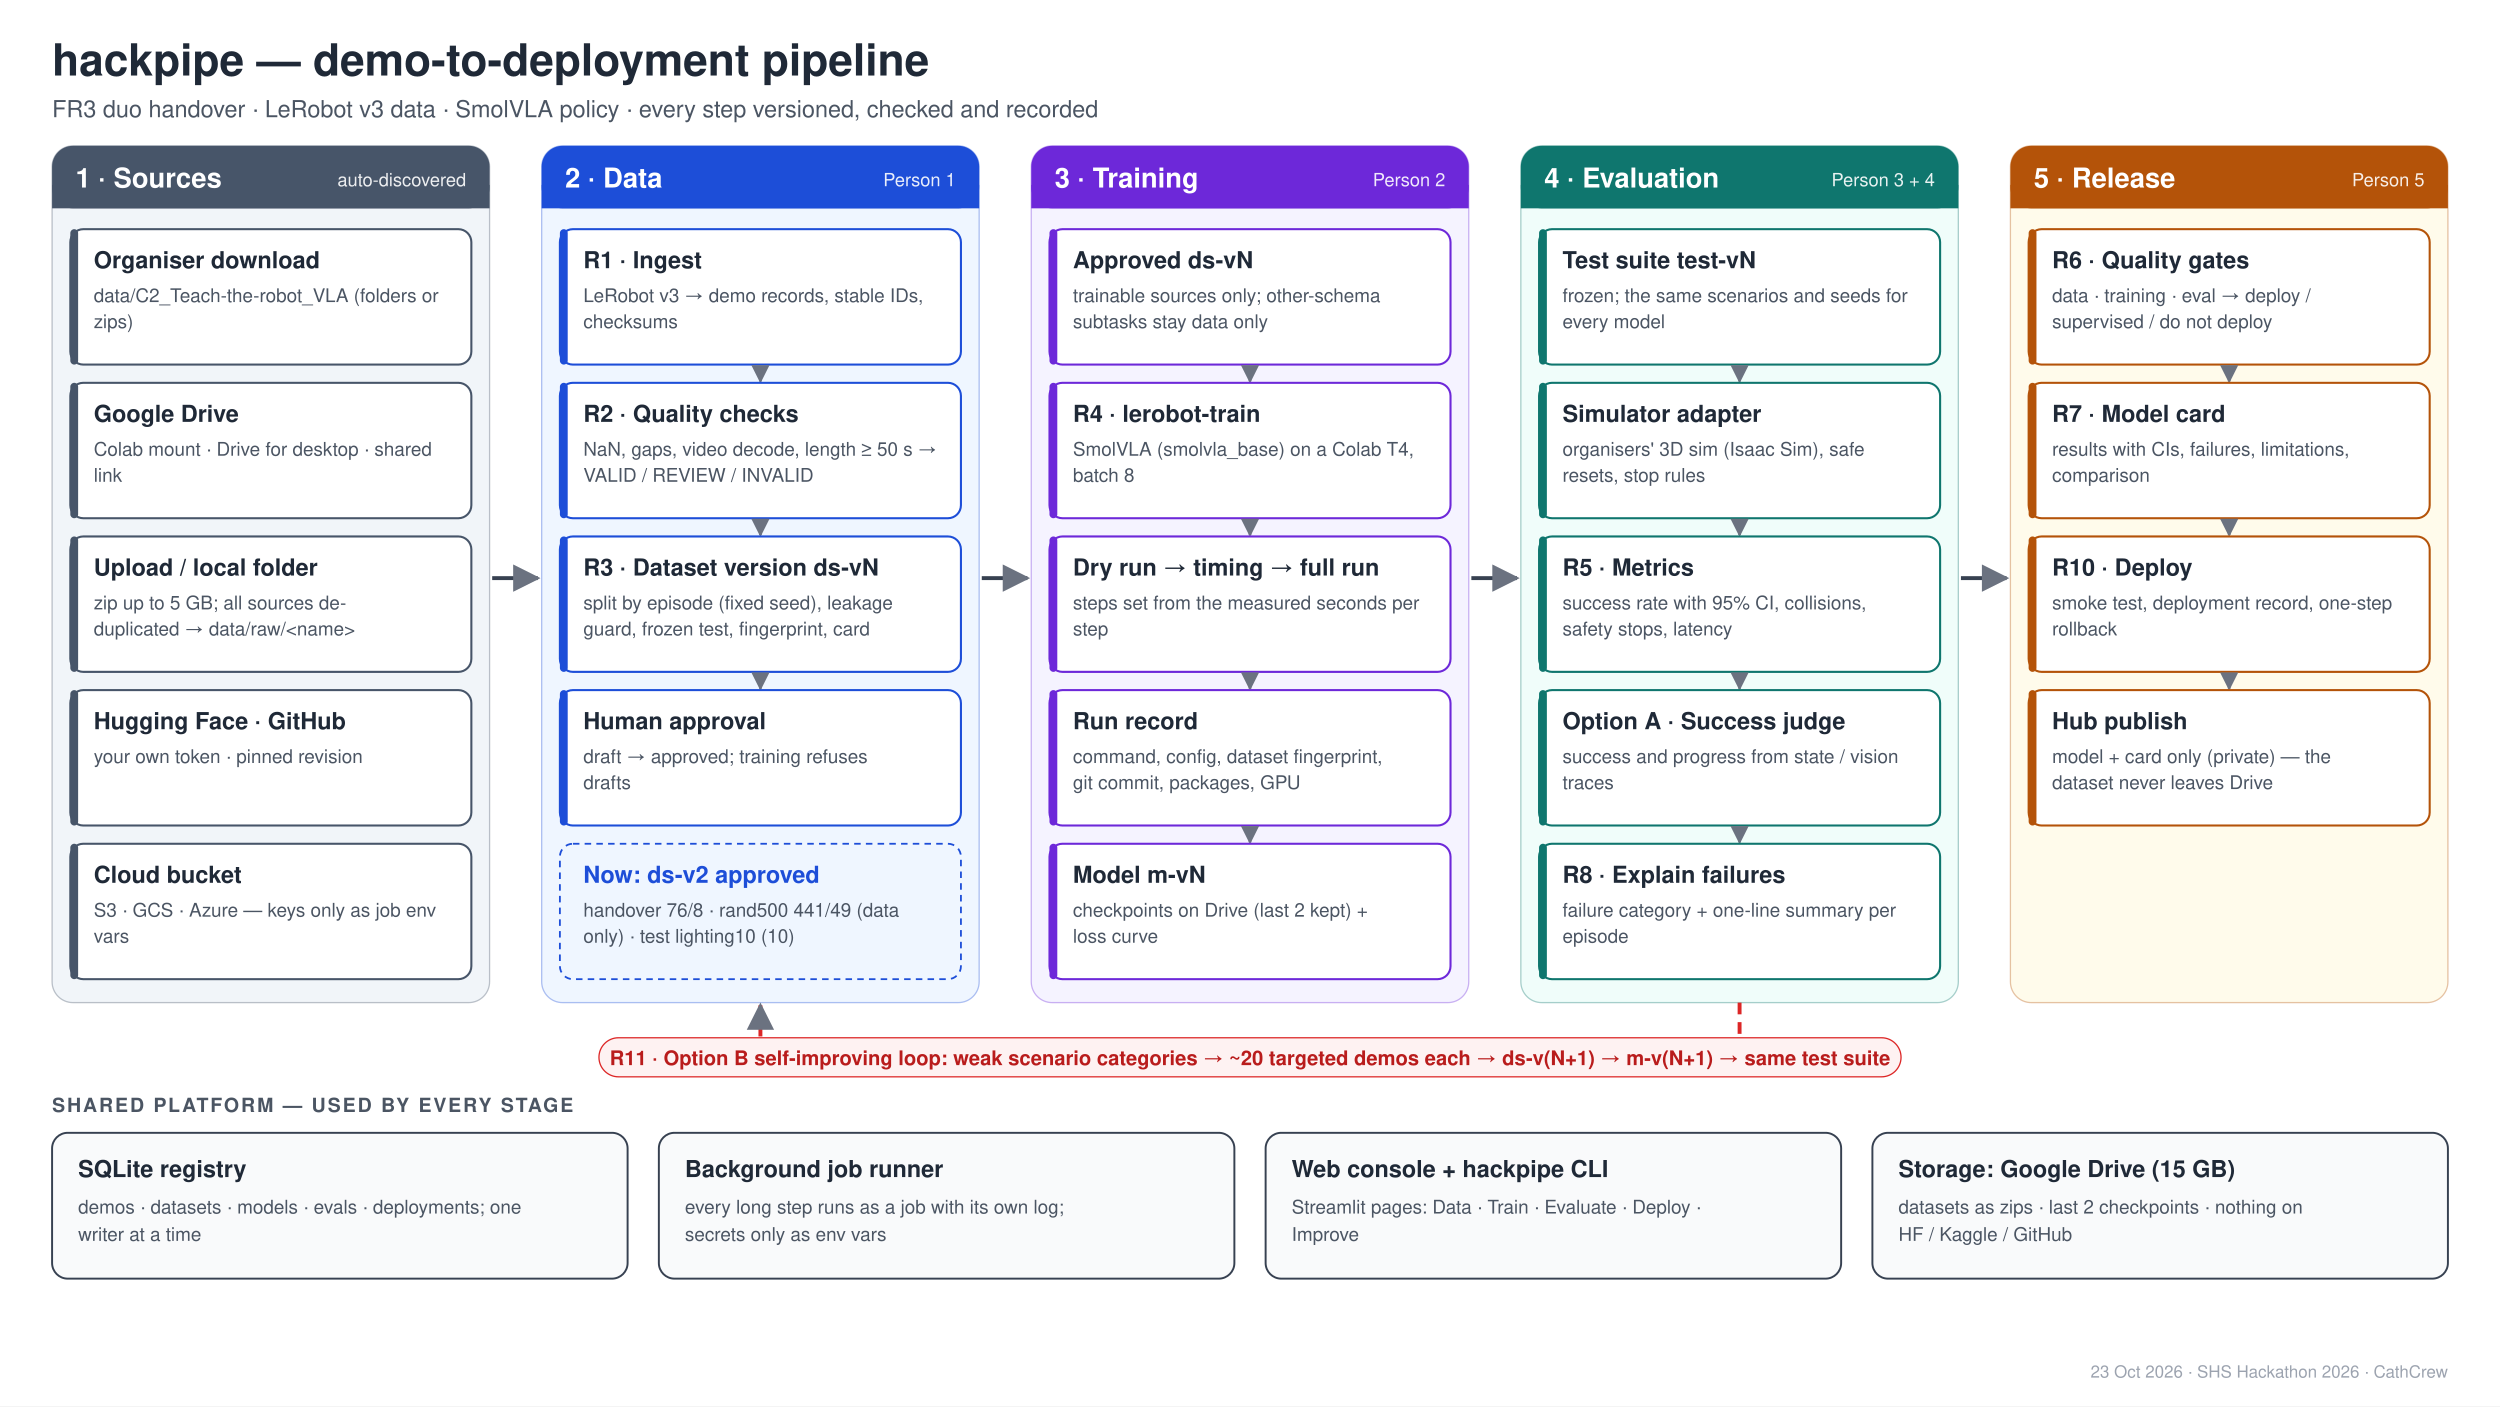
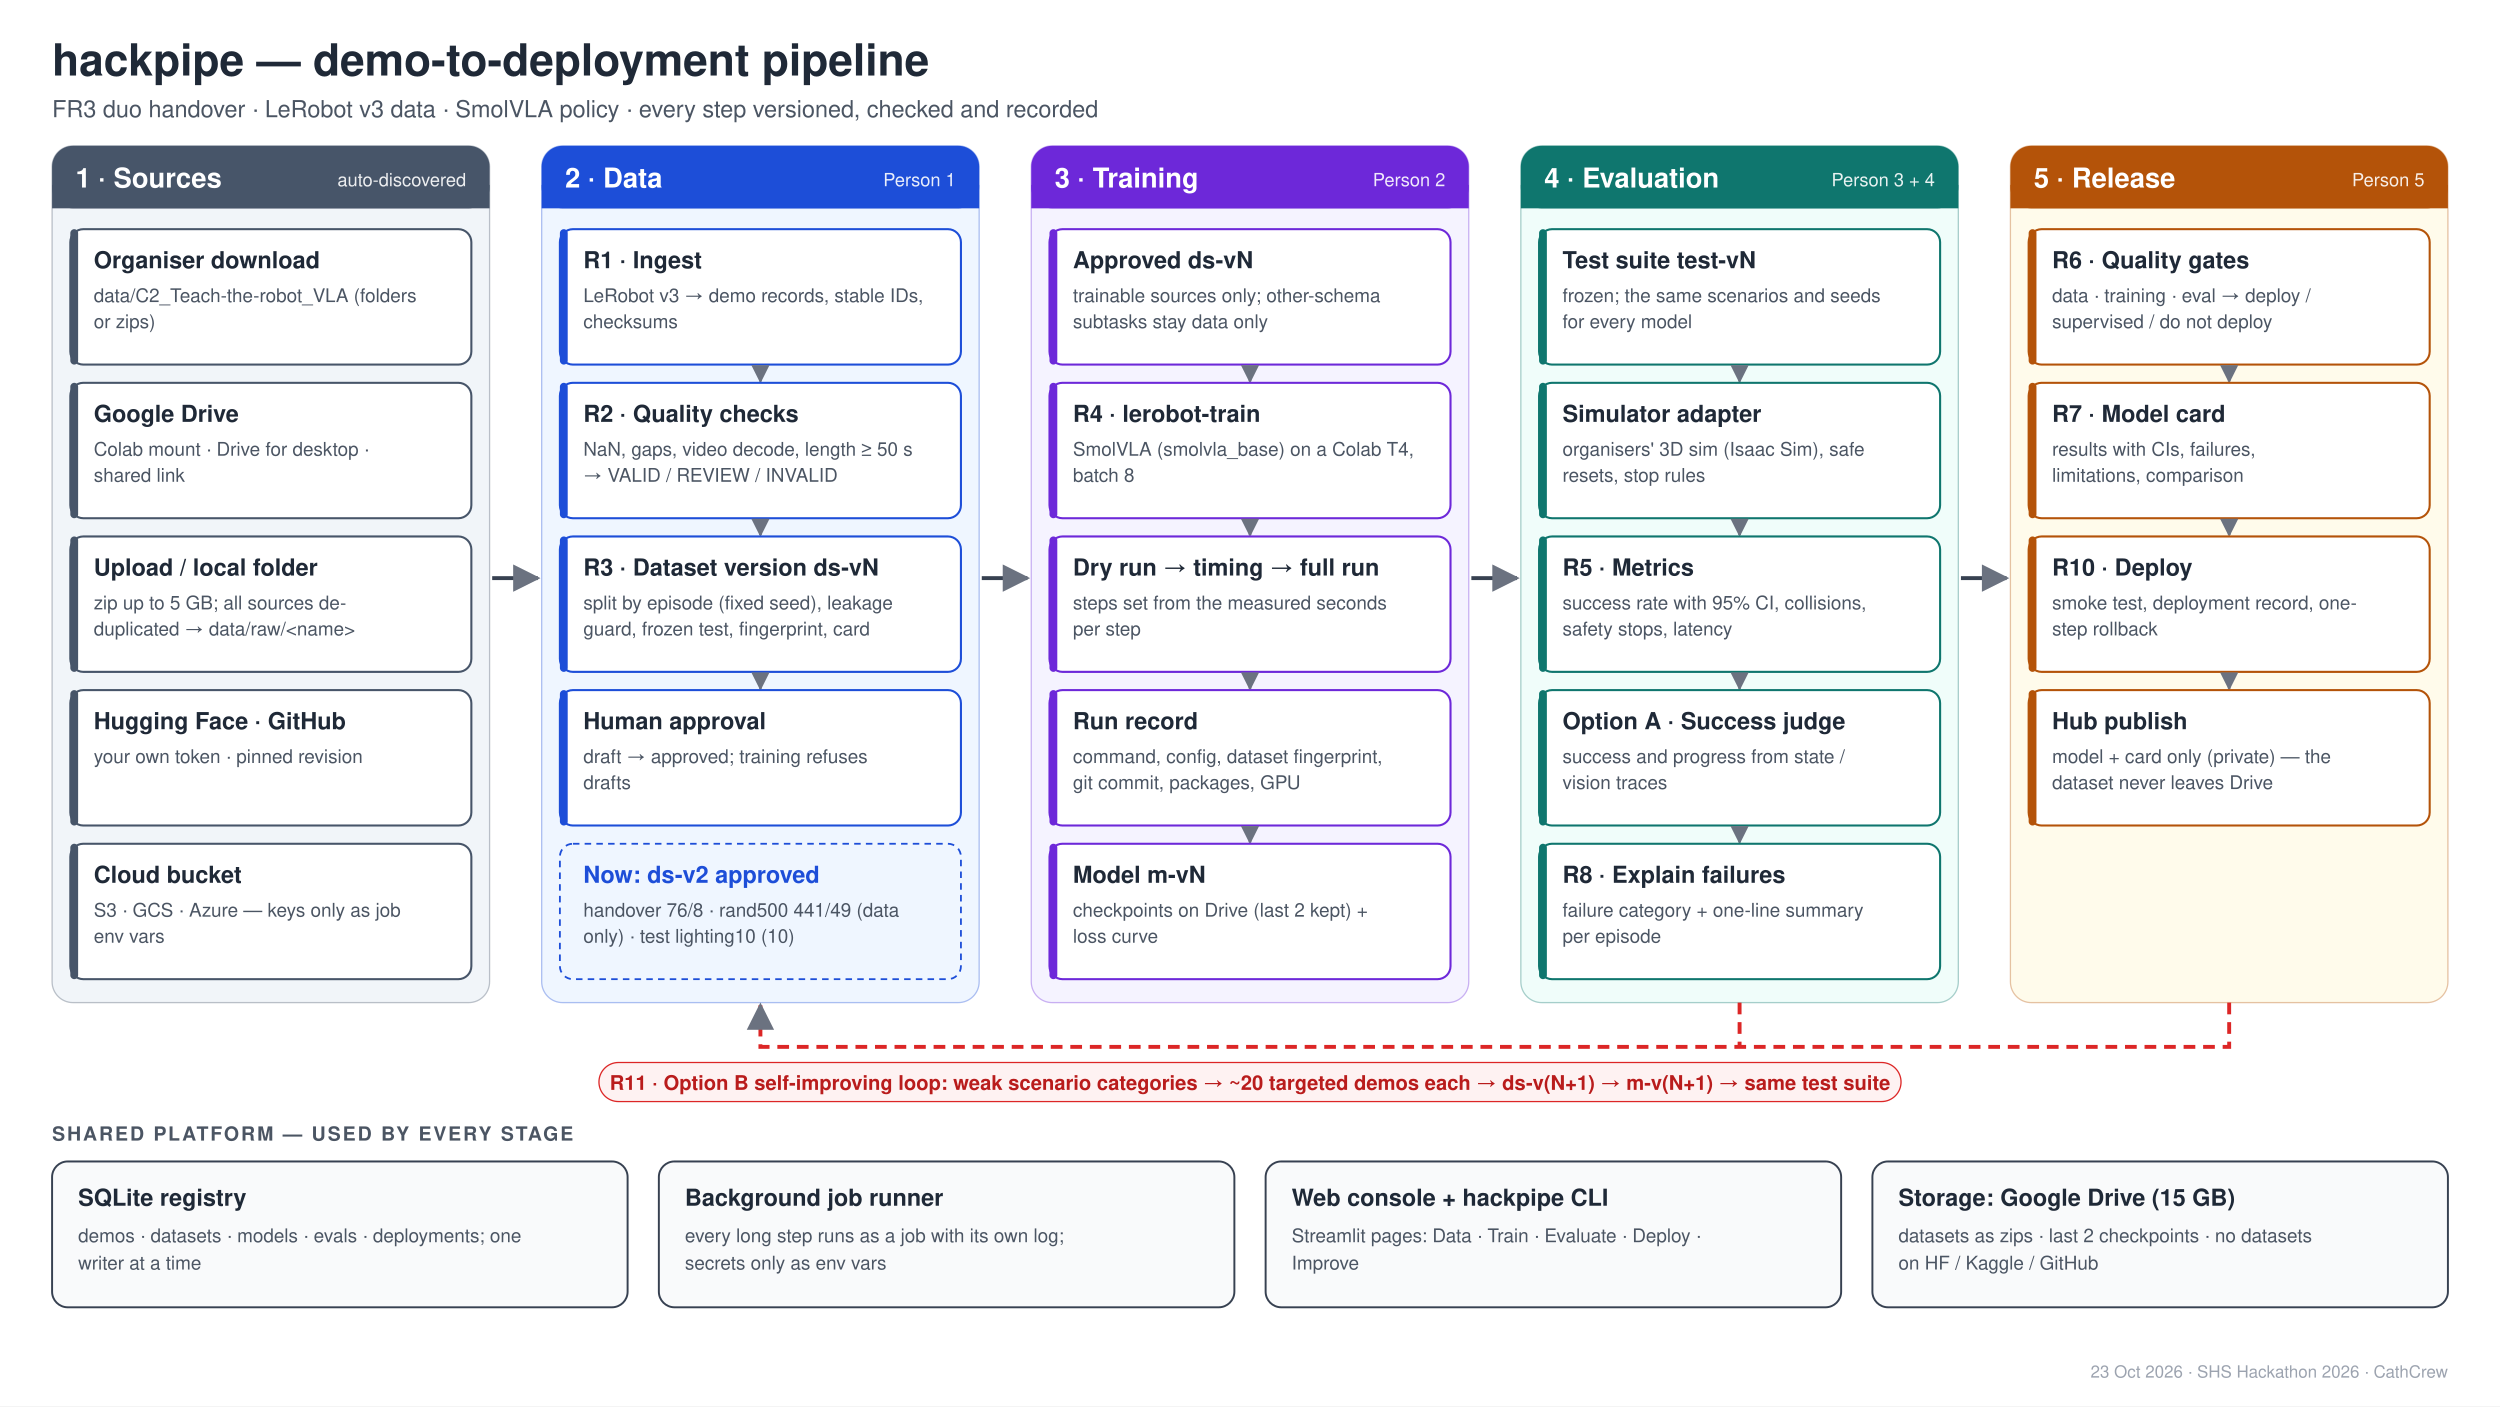
<svg xmlns="http://www.w3.org/2000/svg" width="1920" height="1080" viewBox="0 0 1920 1080" font-family="'Helvetica Neue', Helvetica, Arial, sans-serif">
  <defs>
    <marker id="a" viewBox="0 0 10 10" refX="9" refY="5" markerWidth="7" markerHeight="7" orient="auto-start-reverse">
      <path d="M0 0L10 5L0 10z" fill="#6b7280" />
    </marker>
  </defs>
  <rect width="1920" height="1080" fill="#ffffff" />
  <text x="40" y="58" font-size="34" font-weight="700" fill="#1f2937">hackpipe — demo-to-deployment pipeline</text>
  <text x="40" y="90" font-size="18" fill="#4b5563">FR3 duo handover · LeRobot v3 data · SmolVLA policy · every step versioned, checked and recorded</text>
  <rect x="40" y="112" width="336" height="658" rx="16" fill="#f1f5f9" stroke="#475569" stroke-opacity=".35" />
  <rect x="40" y="112" width="336" height="48" rx="16" fill="#475569" />
  <rect x="40" y="142" width="336" height="18" fill="#475569" />
  <text x="58" y="144" font-size="21" font-weight="700" fill="#fff">1 · Sources</text>
  <text x="358" y="143" font-size="14" fill="#fff" fill-opacity=".9" text-anchor="end">auto-discovered</text>
  <rect x="54" y="176" width="308" height="104" rx="10" fill="#fff" stroke="#475569" stroke-width="1.6" />
  <rect x="54" y="176" width="6" height="104" rx="3" fill="#475569" />
  <text x="72" y="206" font-size="18" font-weight="700" fill="#1f2937">Organiser download</text>
-   <text x="72" y="232" font-size="14.5" fill="#4b5563">data/C2_Teach-the-robot_VLA (folders or</text>
-   <text x="72" y="252" font-size="14.5" fill="#4b5563">zips)</text>
+   <text x="72" y="232" font-size="14.5" fill="#4b5563">data/C2_Teach-the-robot_VLA (folders</text>
+   <text x="72" y="252" font-size="14.5" fill="#4b5563">or zips)</text>
  <rect x="54" y="294" width="308" height="104" rx="10" fill="#fff" stroke="#475569" stroke-width="1.6" />
  <rect x="54" y="294" width="6" height="104" rx="3" fill="#475569" />
  <text x="72" y="324" font-size="18" font-weight="700" fill="#1f2937">Google Drive</text>
-   <text x="72" y="350" font-size="14.5" fill="#4b5563">Colab mount · Drive for desktop · shared</text>
-   <text x="72" y="370" font-size="14.5" fill="#4b5563">link</text>
+   <text x="72" y="350" font-size="14.5" fill="#4b5563">Colab mount · Drive for desktop ·</text>
+   <text x="72" y="370" font-size="14.5" fill="#4b5563">shared link</text>
  <rect x="54" y="412" width="308" height="104" rx="10" fill="#fff" stroke="#475569" stroke-width="1.6" />
  <rect x="54" y="412" width="6" height="104" rx="3" fill="#475569" />
  <text x="72" y="442" font-size="18" font-weight="700" fill="#1f2937">Upload / local folder</text>
  <text x="72" y="468" font-size="14.5" fill="#4b5563">zip up to 5 GB; all sources de-</text>
  <text x="72" y="488" font-size="14.5" fill="#4b5563">duplicated → data/raw/&lt;name&gt;</text>
  <rect x="54" y="530" width="308" height="104" rx="10" fill="#fff" stroke="#475569" stroke-width="1.6" />
  <rect x="54" y="530" width="6" height="104" rx="3" fill="#475569" />
  <text x="72" y="560" font-size="18" font-weight="700" fill="#1f2937">Hugging Face · GitHub</text>
  <text x="72" y="586" font-size="14.5" fill="#4b5563">your own token · pinned revision</text>
  <rect x="54" y="648" width="308" height="104" rx="10" fill="#fff" stroke="#475569" stroke-width="1.6" />
  <rect x="54" y="648" width="6" height="104" rx="3" fill="#475569" />
  <text x="72" y="678" font-size="18" font-weight="700" fill="#1f2937">Cloud bucket</text>
-   <text x="72" y="704" font-size="14.5" fill="#4b5563">S3 · GCS · Azure — keys only as job env</text>
-   <text x="72" y="724" font-size="14.5" fill="#4b5563">vars</text>
+   <text x="72" y="704" font-size="14.5" fill="#4b5563">S3 · GCS · Azure — keys only as job</text>
+   <text x="72" y="724" font-size="14.5" fill="#4b5563">env vars</text>
  <line x1="378" y1="444" x2="413" y2="444" stroke="#374151" stroke-width="3" marker-end="url(#a)" />
  <rect x="416" y="112" width="336" height="658" rx="16" fill="#eff6ff" stroke="#1d4ed8" stroke-opacity=".35" />
  <rect x="416" y="112" width="336" height="48" rx="16" fill="#1d4ed8" />
  <rect x="416" y="142" width="336" height="18" fill="#1d4ed8" />
  <text x="434" y="144" font-size="21" font-weight="700" fill="#fff">2 · Data</text>
  <text x="734" y="143" font-size="14" fill="#fff" fill-opacity=".9" text-anchor="end">Person 1</text>
  <rect x="430" y="176" width="308" height="104" rx="10" fill="#fff" stroke="#1d4ed8" stroke-width="1.6" />
  <rect x="430" y="176" width="6" height="104" rx="3" fill="#1d4ed8" />
  <text x="448" y="206" font-size="18" font-weight="700" fill="#1f2937">R1 · Ingest</text>
  <text x="448" y="232" font-size="14.5" fill="#4b5563">LeRobot v3 → demo records, stable IDs,</text>
  <text x="448" y="252" font-size="14.5" fill="#4b5563">checksums</text>
  <line x1="584.0" y1="281" x2="584.0" y2="293" stroke="#6b7280" stroke-width="2" marker-end="url(#a)" />
  <rect x="430" y="294" width="308" height="104" rx="10" fill="#fff" stroke="#1d4ed8" stroke-width="1.6" />
  <rect x="430" y="294" width="6" height="104" rx="3" fill="#1d4ed8" />
  <text x="448" y="324" font-size="18" font-weight="700" fill="#1f2937">R2 · Quality checks</text>
-   <text x="448" y="350" font-size="14.5" fill="#4b5563">NaN, gaps, video decode, length ≥ 50 s →</text>
-   <text x="448" y="370" font-size="14.5" fill="#4b5563">VALID / REVIEW / INVALID</text>
+   <text x="448" y="350" font-size="14.5" fill="#4b5563">NaN, gaps, video decode, length ≥ 50 s</text>
+   <text x="448" y="370" font-size="14.5" fill="#4b5563">→ VALID / REVIEW / INVALID</text>
  <line x1="584.0" y1="399" x2="584.0" y2="411" stroke="#6b7280" stroke-width="2" marker-end="url(#a)" />
  <rect x="430" y="412" width="308" height="104" rx="10" fill="#fff" stroke="#1d4ed8" stroke-width="1.6" />
  <rect x="430" y="412" width="6" height="104" rx="3" fill="#1d4ed8" />
  <text x="448" y="442" font-size="18" font-weight="700" fill="#1f2937">R3 · Dataset version ds-vN</text>
  <text x="448" y="468" font-size="14.5" fill="#4b5563">split by episode (fixed seed), leakage</text>
  <text x="448" y="488" font-size="14.5" fill="#4b5563">guard, frozen test, fingerprint, card</text>
  <line x1="584.0" y1="517" x2="584.0" y2="529" stroke="#6b7280" stroke-width="2" marker-end="url(#a)" />
  <rect x="430" y="530" width="308" height="104" rx="10" fill="#fff" stroke="#1d4ed8" stroke-width="1.6" />
  <rect x="430" y="530" width="6" height="104" rx="3" fill="#1d4ed8" />
  <text x="448" y="560" font-size="18" font-weight="700" fill="#1f2937">Human approval</text>
  <text x="448" y="586" font-size="14.5" fill="#4b5563">draft → approved; training refuses</text>
  <text x="448" y="606" font-size="14.5" fill="#4b5563">drafts</text>
  <rect x="430" y="648" width="308" height="104" rx="10" fill="#eff6ff" stroke="#1d4ed8" stroke-width="1.4" stroke-dasharray="5 4" />
  <text x="448" y="678" font-size="18" font-weight="700" fill="#1d4ed8">Now: ds-v2 approved</text>
  <text x="448" y="704" font-size="14.5" fill="#4b5563">handover 76/8 · rand500 441/49 (data</text>
  <text x="448" y="724" font-size="14.5" fill="#4b5563">only) · test lighting10 (10)</text>
  <line x1="754" y1="444" x2="789" y2="444" stroke="#374151" stroke-width="3" marker-end="url(#a)" />
  <rect x="792" y="112" width="336" height="658" rx="16" fill="#f5f3ff" stroke="#6d28d9" stroke-opacity=".35" />
  <rect x="792" y="112" width="336" height="48" rx="16" fill="#6d28d9" />
  <rect x="792" y="142" width="336" height="18" fill="#6d28d9" />
  <text x="810" y="144" font-size="21" font-weight="700" fill="#fff">3 · Training</text>
  <text x="1110" y="143" font-size="14" fill="#fff" fill-opacity=".9" text-anchor="end">Person 2</text>
  <rect x="806" y="176" width="308" height="104" rx="10" fill="#fff" stroke="#6d28d9" stroke-width="1.6" />
  <rect x="806" y="176" width="6" height="104" rx="3" fill="#6d28d9" />
  <text x="824" y="206" font-size="18" font-weight="700" fill="#1f2937">Approved ds-vN</text>
  <text x="824" y="232" font-size="14.5" fill="#4b5563">trainable sources only; other-schema</text>
  <text x="824" y="252" font-size="14.5" fill="#4b5563">subtasks stay data only</text>
  <line x1="960.0" y1="281" x2="960.0" y2="293" stroke="#6b7280" stroke-width="2" marker-end="url(#a)" />
  <rect x="806" y="294" width="308" height="104" rx="10" fill="#fff" stroke="#6d28d9" stroke-width="1.6" />
  <rect x="806" y="294" width="6" height="104" rx="3" fill="#6d28d9" />
  <text x="824" y="324" font-size="18" font-weight="700" fill="#1f2937">R4 · lerobot-train</text>
  <text x="824" y="350" font-size="14.5" fill="#4b5563">SmolVLA (smolvla_base) on a Colab T4,</text>
  <text x="824" y="370" font-size="14.5" fill="#4b5563">batch 8</text>
  <line x1="960.0" y1="399" x2="960.0" y2="411" stroke="#6b7280" stroke-width="2" marker-end="url(#a)" />
  <rect x="806" y="412" width="308" height="104" rx="10" fill="#fff" stroke="#6d28d9" stroke-width="1.6" />
  <rect x="806" y="412" width="6" height="104" rx="3" fill="#6d28d9" />
  <text x="824" y="442" font-size="18" font-weight="700" fill="#1f2937">Dry run → timing → full run</text>
-   <text x="824" y="468" font-size="14.5" fill="#4b5563">steps set from the measured seconds per</text>
-   <text x="824" y="488" font-size="14.5" fill="#4b5563">step</text>
+   <text x="824" y="468" font-size="14.5" fill="#4b5563">steps set from the measured seconds</text>
+   <text x="824" y="488" font-size="14.5" fill="#4b5563">per step</text>
  <line x1="960.0" y1="517" x2="960.0" y2="529" stroke="#6b7280" stroke-width="2" marker-end="url(#a)" />
  <rect x="806" y="530" width="308" height="104" rx="10" fill="#fff" stroke="#6d28d9" stroke-width="1.6" />
  <rect x="806" y="530" width="6" height="104" rx="3" fill="#6d28d9" />
  <text x="824" y="560" font-size="18" font-weight="700" fill="#1f2937">Run record</text>
  <text x="824" y="586" font-size="14.5" fill="#4b5563">command, config, dataset fingerprint,</text>
  <text x="824" y="606" font-size="14.5" fill="#4b5563">git commit, packages, GPU</text>
  <line x1="960.0" y1="635" x2="960.0" y2="647" stroke="#6b7280" stroke-width="2" marker-end="url(#a)" />
  <rect x="806" y="648" width="308" height="104" rx="10" fill="#fff" stroke="#6d28d9" stroke-width="1.6" />
  <rect x="806" y="648" width="6" height="104" rx="3" fill="#6d28d9" />
  <text x="824" y="678" font-size="18" font-weight="700" fill="#1f2937">Model m-vN</text>
  <text x="824" y="704" font-size="14.5" fill="#4b5563">checkpoints on Drive (last 2 kept) +</text>
  <text x="824" y="724" font-size="14.5" fill="#4b5563">loss curve</text>
  <line x1="1130" y1="444" x2="1165" y2="444" stroke="#374151" stroke-width="3" marker-end="url(#a)" />
  <rect x="1168" y="112" width="336" height="658" rx="16" fill="#f0fdfa" stroke="#0f766e" stroke-opacity=".35" />
  <rect x="1168" y="112" width="336" height="48" rx="16" fill="#0f766e" />
  <rect x="1168" y="142" width="336" height="18" fill="#0f766e" />
  <text x="1186" y="144" font-size="21" font-weight="700" fill="#fff">4 · Evaluation</text>
  <text x="1486" y="143" font-size="14" fill="#fff" fill-opacity=".9" text-anchor="end">Person 3 + 4</text>
  <rect x="1182" y="176" width="308" height="104" rx="10" fill="#fff" stroke="#0f766e" stroke-width="1.6" />
  <rect x="1182" y="176" width="6" height="104" rx="3" fill="#0f766e" />
  <text x="1200" y="206" font-size="18" font-weight="700" fill="#1f2937">Test suite test-vN</text>
-   <text x="1200" y="232" font-size="14.5" fill="#4b5563">frozen; the same scenarios and seeds for</text>
-   <text x="1200" y="252" font-size="14.5" fill="#4b5563">every model</text>
+   <text x="1200" y="232" font-size="14.5" fill="#4b5563">frozen; the same scenarios and seeds</text>
+   <text x="1200" y="252" font-size="14.5" fill="#4b5563">for every model</text>
  <line x1="1336.0" y1="281" x2="1336.0" y2="293" stroke="#6b7280" stroke-width="2" marker-end="url(#a)" />
  <rect x="1182" y="294" width="308" height="104" rx="10" fill="#fff" stroke="#0f766e" stroke-width="1.6" />
  <rect x="1182" y="294" width="6" height="104" rx="3" fill="#0f766e" />
  <text x="1200" y="324" font-size="18" font-weight="700" fill="#1f2937">Simulator adapter</text>
  <text x="1200" y="350" font-size="14.5" fill="#4b5563">organisers' 3D sim (Isaac Sim), safe</text>
  <text x="1200" y="370" font-size="14.5" fill="#4b5563">resets, stop rules</text>
  <line x1="1336.0" y1="399" x2="1336.0" y2="411" stroke="#6b7280" stroke-width="2" marker-end="url(#a)" />
  <rect x="1182" y="412" width="308" height="104" rx="10" fill="#fff" stroke="#0f766e" stroke-width="1.6" />
  <rect x="1182" y="412" width="6" height="104" rx="3" fill="#0f766e" />
  <text x="1200" y="442" font-size="18" font-weight="700" fill="#1f2937">R5 · Metrics</text>
  <text x="1200" y="468" font-size="14.5" fill="#4b5563">success rate with 95% CI, collisions,</text>
  <text x="1200" y="488" font-size="14.5" fill="#4b5563">safety stops, latency</text>
  <line x1="1336.0" y1="517" x2="1336.0" y2="529" stroke="#6b7280" stroke-width="2" marker-end="url(#a)" />
  <rect x="1182" y="530" width="308" height="104" rx="10" fill="#fff" stroke="#0f766e" stroke-width="1.6" />
  <rect x="1182" y="530" width="6" height="104" rx="3" fill="#0f766e" />
  <text x="1200" y="560" font-size="18" font-weight="700" fill="#1f2937">Option A · Success judge</text>
-   <text x="1200" y="586" font-size="14.5" fill="#4b5563">success and progress from state / vision</text>
-   <text x="1200" y="606" font-size="14.5" fill="#4b5563">traces</text>
+   <text x="1200" y="586" font-size="14.5" fill="#4b5563">success and progress from state /</text>
+   <text x="1200" y="606" font-size="14.5" fill="#4b5563">vision traces</text>
  <line x1="1336.0" y1="635" x2="1336.0" y2="647" stroke="#6b7280" stroke-width="2" marker-end="url(#a)" />
  <rect x="1182" y="648" width="308" height="104" rx="10" fill="#fff" stroke="#0f766e" stroke-width="1.6" />
  <rect x="1182" y="648" width="6" height="104" rx="3" fill="#0f766e" />
  <text x="1200" y="678" font-size="18" font-weight="700" fill="#1f2937">R8 · Explain failures</text>
-   <text x="1200" y="704" font-size="14.5" fill="#4b5563">failure category + one-line summary per</text>
-   <text x="1200" y="724" font-size="14.5" fill="#4b5563">episode</text>
+   <text x="1200" y="704" font-size="14.5" fill="#4b5563">failure category + one-line summary</text>
+   <text x="1200" y="724" font-size="14.5" fill="#4b5563">per episode</text>
  <line x1="1506" y1="444" x2="1541" y2="444" stroke="#374151" stroke-width="3" marker-end="url(#a)" />
  <rect x="1544" y="112" width="336" height="658" rx="16" fill="#fffbeb" stroke="#b45309" stroke-opacity=".35" />
  <rect x="1544" y="112" width="336" height="48" rx="16" fill="#b45309" />
  <rect x="1544" y="142" width="336" height="18" fill="#b45309" />
  <text x="1562" y="144" font-size="21" font-weight="700" fill="#fff">5 · Release</text>
  <text x="1862" y="143" font-size="14" fill="#fff" fill-opacity=".9" text-anchor="end">Person 5</text>
  <rect x="1558" y="176" width="308" height="104" rx="10" fill="#fff" stroke="#b45309" stroke-width="1.6" />
  <rect x="1558" y="176" width="6" height="104" rx="3" fill="#b45309" />
  <text x="1576" y="206" font-size="18" font-weight="700" fill="#1f2937">R6 · Quality gates</text>
  <text x="1576" y="232" font-size="14.5" fill="#4b5563">data · training · eval → deploy /</text>
  <text x="1576" y="252" font-size="14.5" fill="#4b5563">supervised / do not deploy</text>
  <line x1="1712.0" y1="281" x2="1712.0" y2="293" stroke="#6b7280" stroke-width="2" marker-end="url(#a)" />
  <rect x="1558" y="294" width="308" height="104" rx="10" fill="#fff" stroke="#b45309" stroke-width="1.6" />
  <rect x="1558" y="294" width="6" height="104" rx="3" fill="#b45309" />
  <text x="1576" y="324" font-size="18" font-weight="700" fill="#1f2937">R7 · Model card</text>
-   <text x="1576" y="350" font-size="14.5" fill="#4b5563">results with CIs, failures, limitations,</text>
-   <text x="1576" y="370" font-size="14.5" fill="#4b5563">comparison</text>
+   <text x="1576" y="350" font-size="14.5" fill="#4b5563">results with CIs, failures,</text>
+   <text x="1576" y="370" font-size="14.5" fill="#4b5563">limitations, comparison</text>
  <line x1="1712.0" y1="399" x2="1712.0" y2="411" stroke="#6b7280" stroke-width="2" marker-end="url(#a)" />
  <rect x="1558" y="412" width="308" height="104" rx="10" fill="#fff" stroke="#b45309" stroke-width="1.6" />
  <rect x="1558" y="412" width="6" height="104" rx="3" fill="#b45309" />
  <text x="1576" y="442" font-size="18" font-weight="700" fill="#1f2937">R10 · Deploy</text>
-   <text x="1576" y="468" font-size="14.5" fill="#4b5563">smoke test, deployment record, one-step</text>
-   <text x="1576" y="488" font-size="14.5" fill="#4b5563">rollback</text>
+   <text x="1576" y="468" font-size="14.5" fill="#4b5563">smoke test, deployment record, one-</text>
+   <text x="1576" y="488" font-size="14.5" fill="#4b5563">step rollback</text>
  <line x1="1712.0" y1="517" x2="1712.0" y2="529" stroke="#6b7280" stroke-width="2" marker-end="url(#a)" />
  <rect x="1558" y="530" width="308" height="104" rx="10" fill="#fff" stroke="#b45309" stroke-width="1.6" />
  <rect x="1558" y="530" width="6" height="104" rx="3" fill="#b45309" />
  <text x="1576" y="560" font-size="18" font-weight="700" fill="#1f2937">Hub publish</text>
  <text x="1576" y="586" font-size="14.5" fill="#4b5563">model + card only (private) — the</text>
  <text x="1576" y="606" font-size="14.5" fill="#4b5563">dataset never leaves Drive</text>
-   <path d="M1336.0 770 V812 H584.0 V772" fill="none" stroke="#dc2626" stroke-width="3" stroke-dasharray="9 6" marker-end="url(#a)" />
-   <rect x="460.0" y="797" width="1000" height="30" rx="15" fill="#fef2f2" stroke="#dc2626" />
-   <text x="960.0" y="818" font-size="15.5" font-weight="600" fill="#b91c1c" text-anchor="middle">R11 · Option B self-improving loop: weak scenario categories → ~20 targeted demos each → ds-v(N+1) → m-v(N+1) → same test suite</text>
-   <text x="40" y="854" font-size="15" font-weight="700" fill="#4b5563" letter-spacing="1.5">SHARED PLATFORM — USED BY EVERY STAGE</text>
-   <rect x="40.0" y="870" width="442.0" height="112" rx="12" fill="#f9fafb" stroke="#374151" stroke-width="1.5" />
-   <text x="60.0" y="904" font-size="18" font-weight="700" fill="#1f2937">SQLite registry</text>
-   <text x="60.0" y="932" font-size="14.5" fill="#4b5563">demos · datasets · models · evals · deployments; one</text>
-   <text x="60.0" y="953" font-size="14.5" fill="#4b5563">writer at a time</text>
-   <rect x="506.0" y="870" width="442.0" height="112" rx="12" fill="#f9fafb" stroke="#374151" stroke-width="1.5" />
-   <text x="526.0" y="904" font-size="18" font-weight="700" fill="#1f2937">Background job runner</text>
-   <text x="526.0" y="932" font-size="14.5" fill="#4b5563">every long step runs as a job with its own log;</text>
-   <text x="526.0" y="953" font-size="14.5" fill="#4b5563">secrets only as env vars</text>
-   <rect x="972.0" y="870" width="442.0" height="112" rx="12" fill="#f9fafb" stroke="#374151" stroke-width="1.5" />
-   <text x="992.0" y="904" font-size="18" font-weight="700" fill="#1f2937">Web console + hackpipe CLI</text>
-   <text x="992.0" y="932" font-size="14.5" fill="#4b5563">Streamlit pages: Data · Train · Evaluate · Deploy ·</text>
-   <text x="992.0" y="953" font-size="14.5" fill="#4b5563">Improve</text>
-   <rect x="1438.0" y="870" width="442.0" height="112" rx="12" fill="#f9fafb" stroke="#374151" stroke-width="1.5" />
-   <text x="1458.0" y="904" font-size="18" font-weight="700" fill="#1f2937">Storage: Google Drive (15 GB)</text>
-   <text x="1458.0" y="932" font-size="14.5" fill="#4b5563">datasets as zips · last 2 checkpoints · nothing on</text>
-   <text x="1458.0" y="953" font-size="14.5" fill="#4b5563">HF / Kaggle / GitHub</text>
+   <path d="M1712.0 770 V804 H584.0 V772" fill="none" stroke="#dc2626" stroke-width="3" stroke-dasharray="9 6" marker-end="url(#a)" />
+   <path d="M1336.0 770 V804" fill="none" stroke="#dc2626" stroke-width="3" stroke-dasharray="9 6" />
+   <rect x="460.0" y="816" width="1000" height="30" rx="15" fill="#fef2f2" stroke="#dc2626" />
+   <text x="960.0" y="837" font-size="15.5" font-weight="600" fill="#b91c1c" text-anchor="middle">R11 · Option B self-improving loop: weak scenario categories → ~20 targeted demos each → ds-v(N+1) → m-v(N+1) → same test suite</text>
+   <text x="40" y="876" font-size="15" font-weight="700" fill="#4b5563" letter-spacing="1.5">SHARED PLATFORM — USED BY EVERY STAGE</text>
+   <rect x="40.0" y="892" width="442.0" height="112" rx="12" fill="#f9fafb" stroke="#374151" stroke-width="1.5" />
+   <text x="60.0" y="926" font-size="18" font-weight="700" fill="#1f2937">SQLite registry</text>
+   <text x="60.0" y="954" font-size="14.5" fill="#4b5563">demos · datasets · models · evals · deployments; one</text>
+   <text x="60.0" y="975" font-size="14.5" fill="#4b5563">writer at a time</text>
+   <rect x="506.0" y="892" width="442.0" height="112" rx="12" fill="#f9fafb" stroke="#374151" stroke-width="1.5" />
+   <text x="526.0" y="926" font-size="18" font-weight="700" fill="#1f2937">Background job runner</text>
+   <text x="526.0" y="954" font-size="14.5" fill="#4b5563">every long step runs as a job with its own log;</text>
+   <text x="526.0" y="975" font-size="14.5" fill="#4b5563">secrets only as env vars</text>
+   <rect x="972.0" y="892" width="442.0" height="112" rx="12" fill="#f9fafb" stroke="#374151" stroke-width="1.5" />
+   <text x="992.0" y="926" font-size="18" font-weight="700" fill="#1f2937">Web console + hackpipe CLI</text>
+   <text x="992.0" y="954" font-size="14.5" fill="#4b5563">Streamlit pages: Data · Train · Evaluate · Deploy ·</text>
+   <text x="992.0" y="975" font-size="14.5" fill="#4b5563">Improve</text>
+   <rect x="1438.0" y="892" width="442.0" height="112" rx="12" fill="#f9fafb" stroke="#374151" stroke-width="1.5" />
+   <text x="1458.0" y="926" font-size="18" font-weight="700" fill="#1f2937">Storage: Google Drive (15 GB)</text>
+   <text x="1458.0" y="954" font-size="14.5" fill="#4b5563">datasets as zips · last 2 checkpoints · no datasets</text>
+   <text x="1458.0" y="975" font-size="14.5" fill="#4b5563">on HF / Kaggle / GitHub</text>
  <text x="1880" y="1058" font-size="13" fill="#9ca3af" text-anchor="end">23 Oct 2026 · SHS Hackathon 2026 · CathCrew</text>
</svg>
